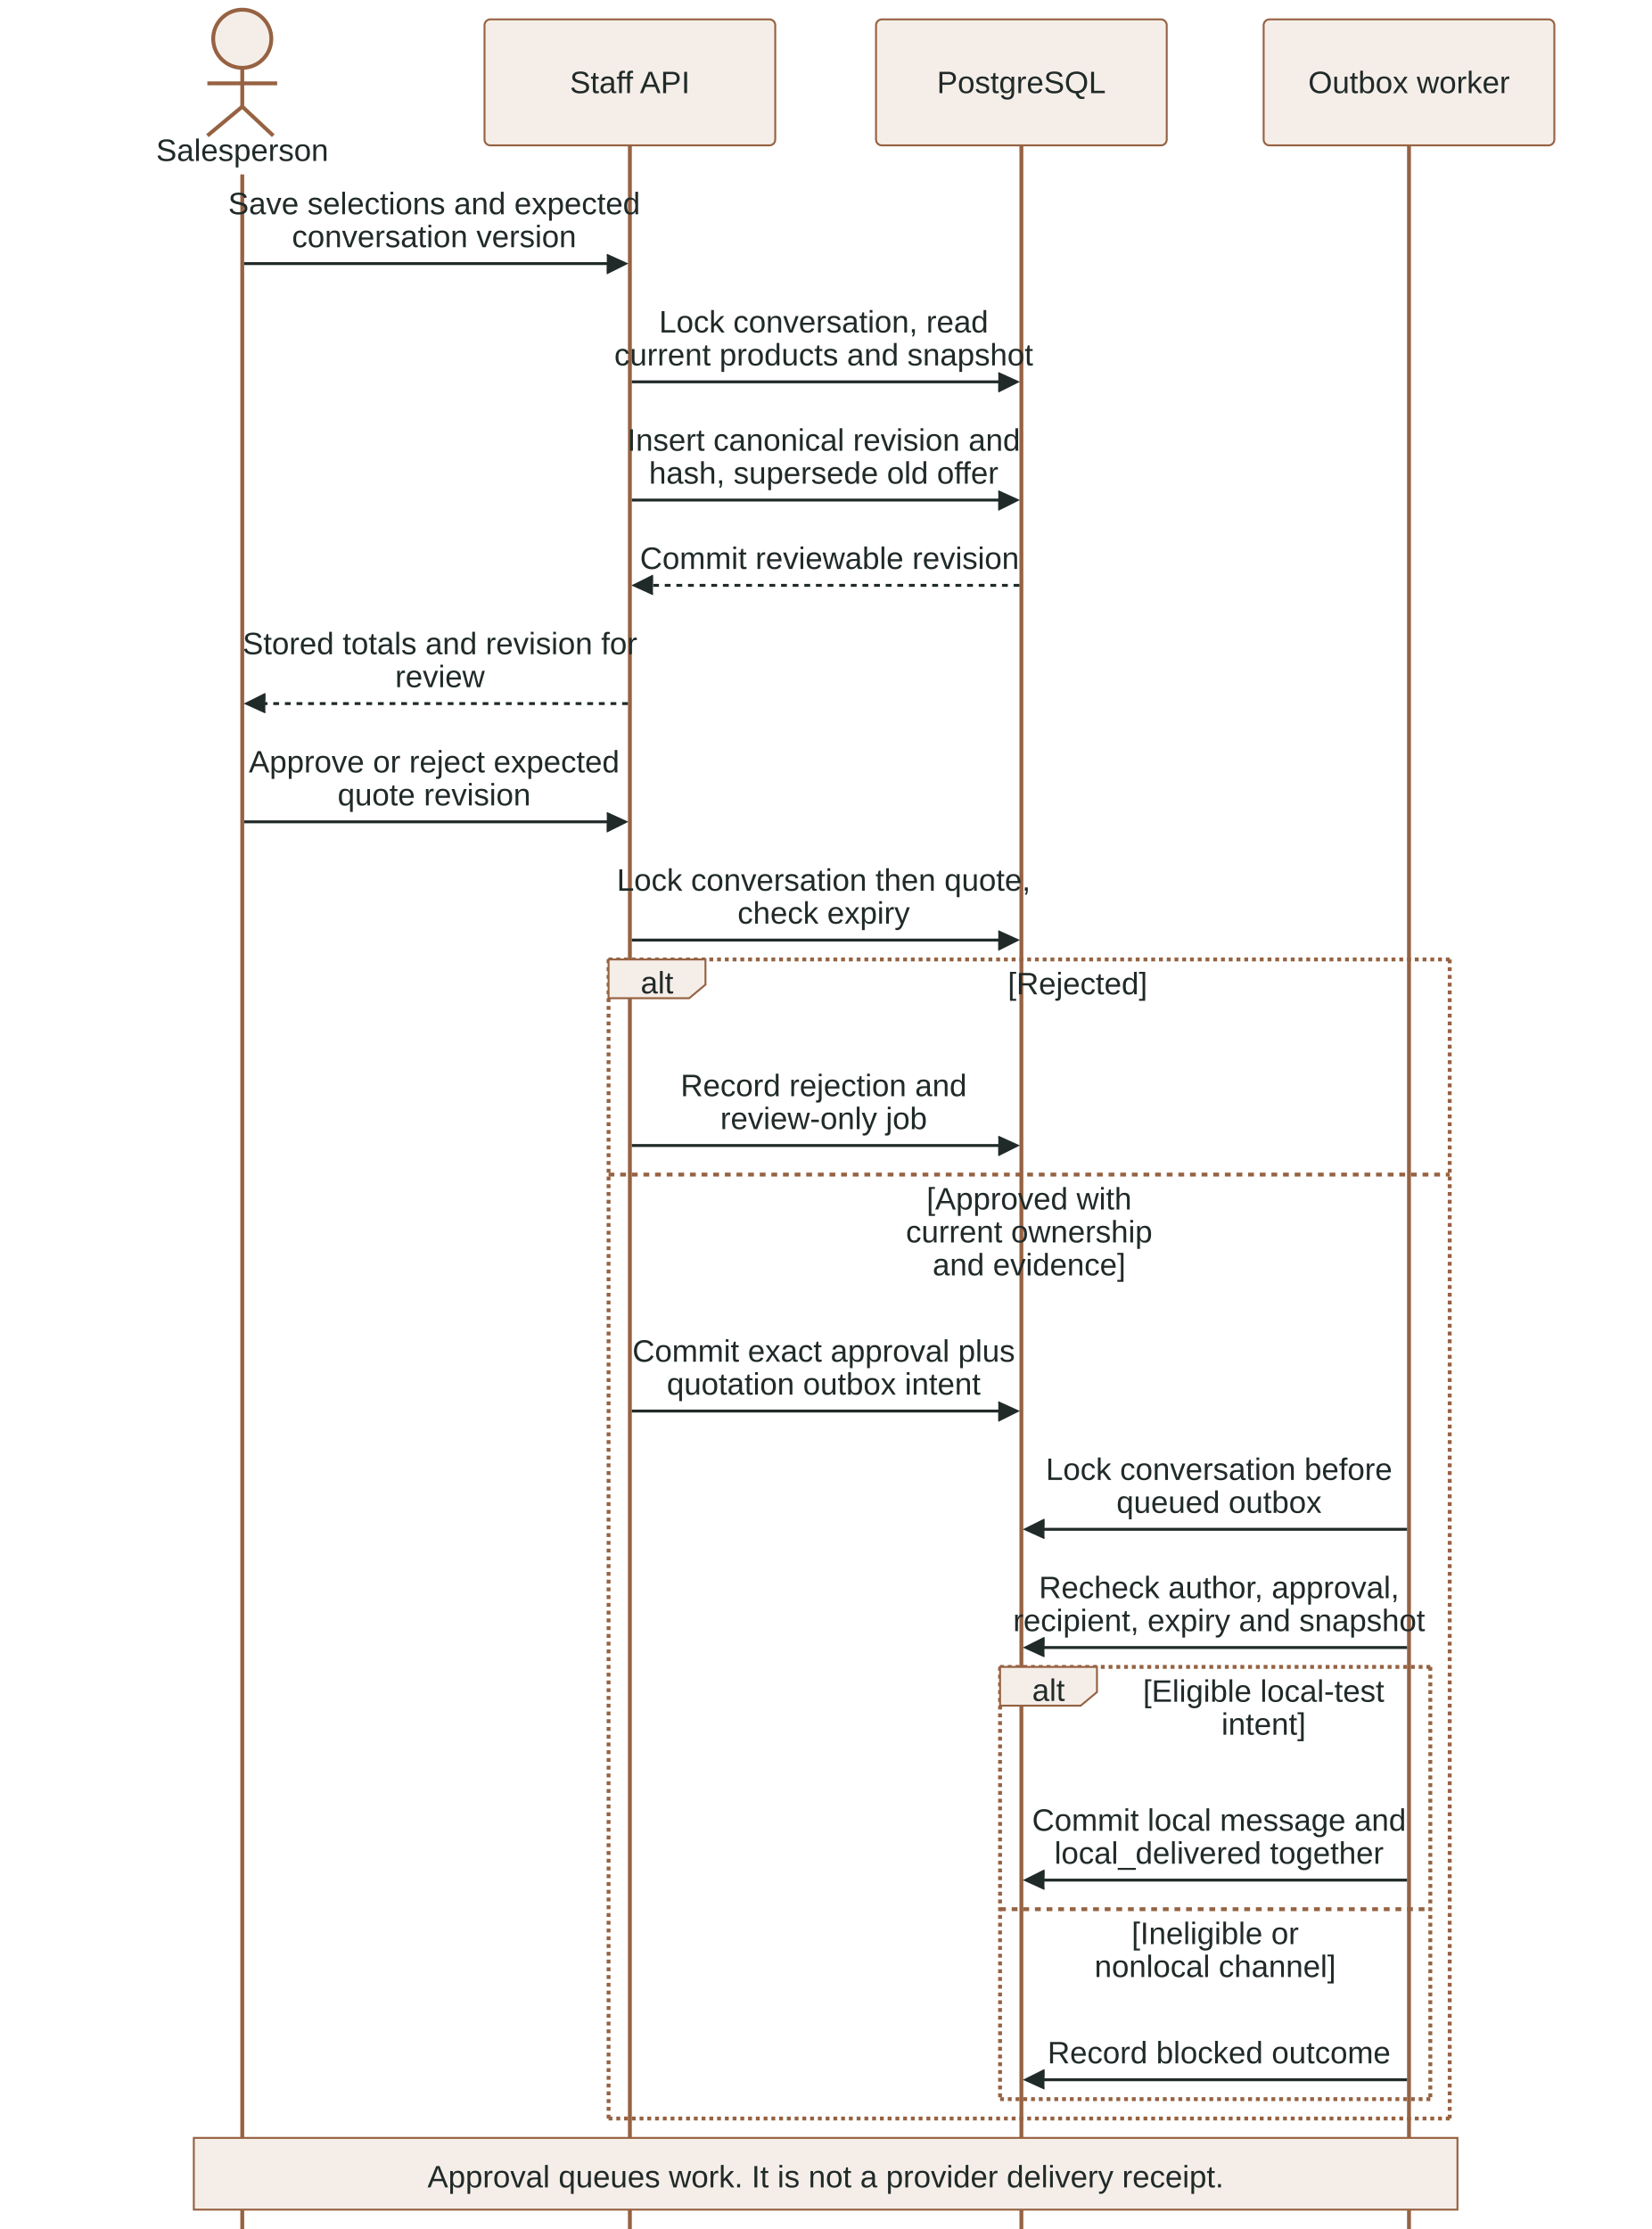
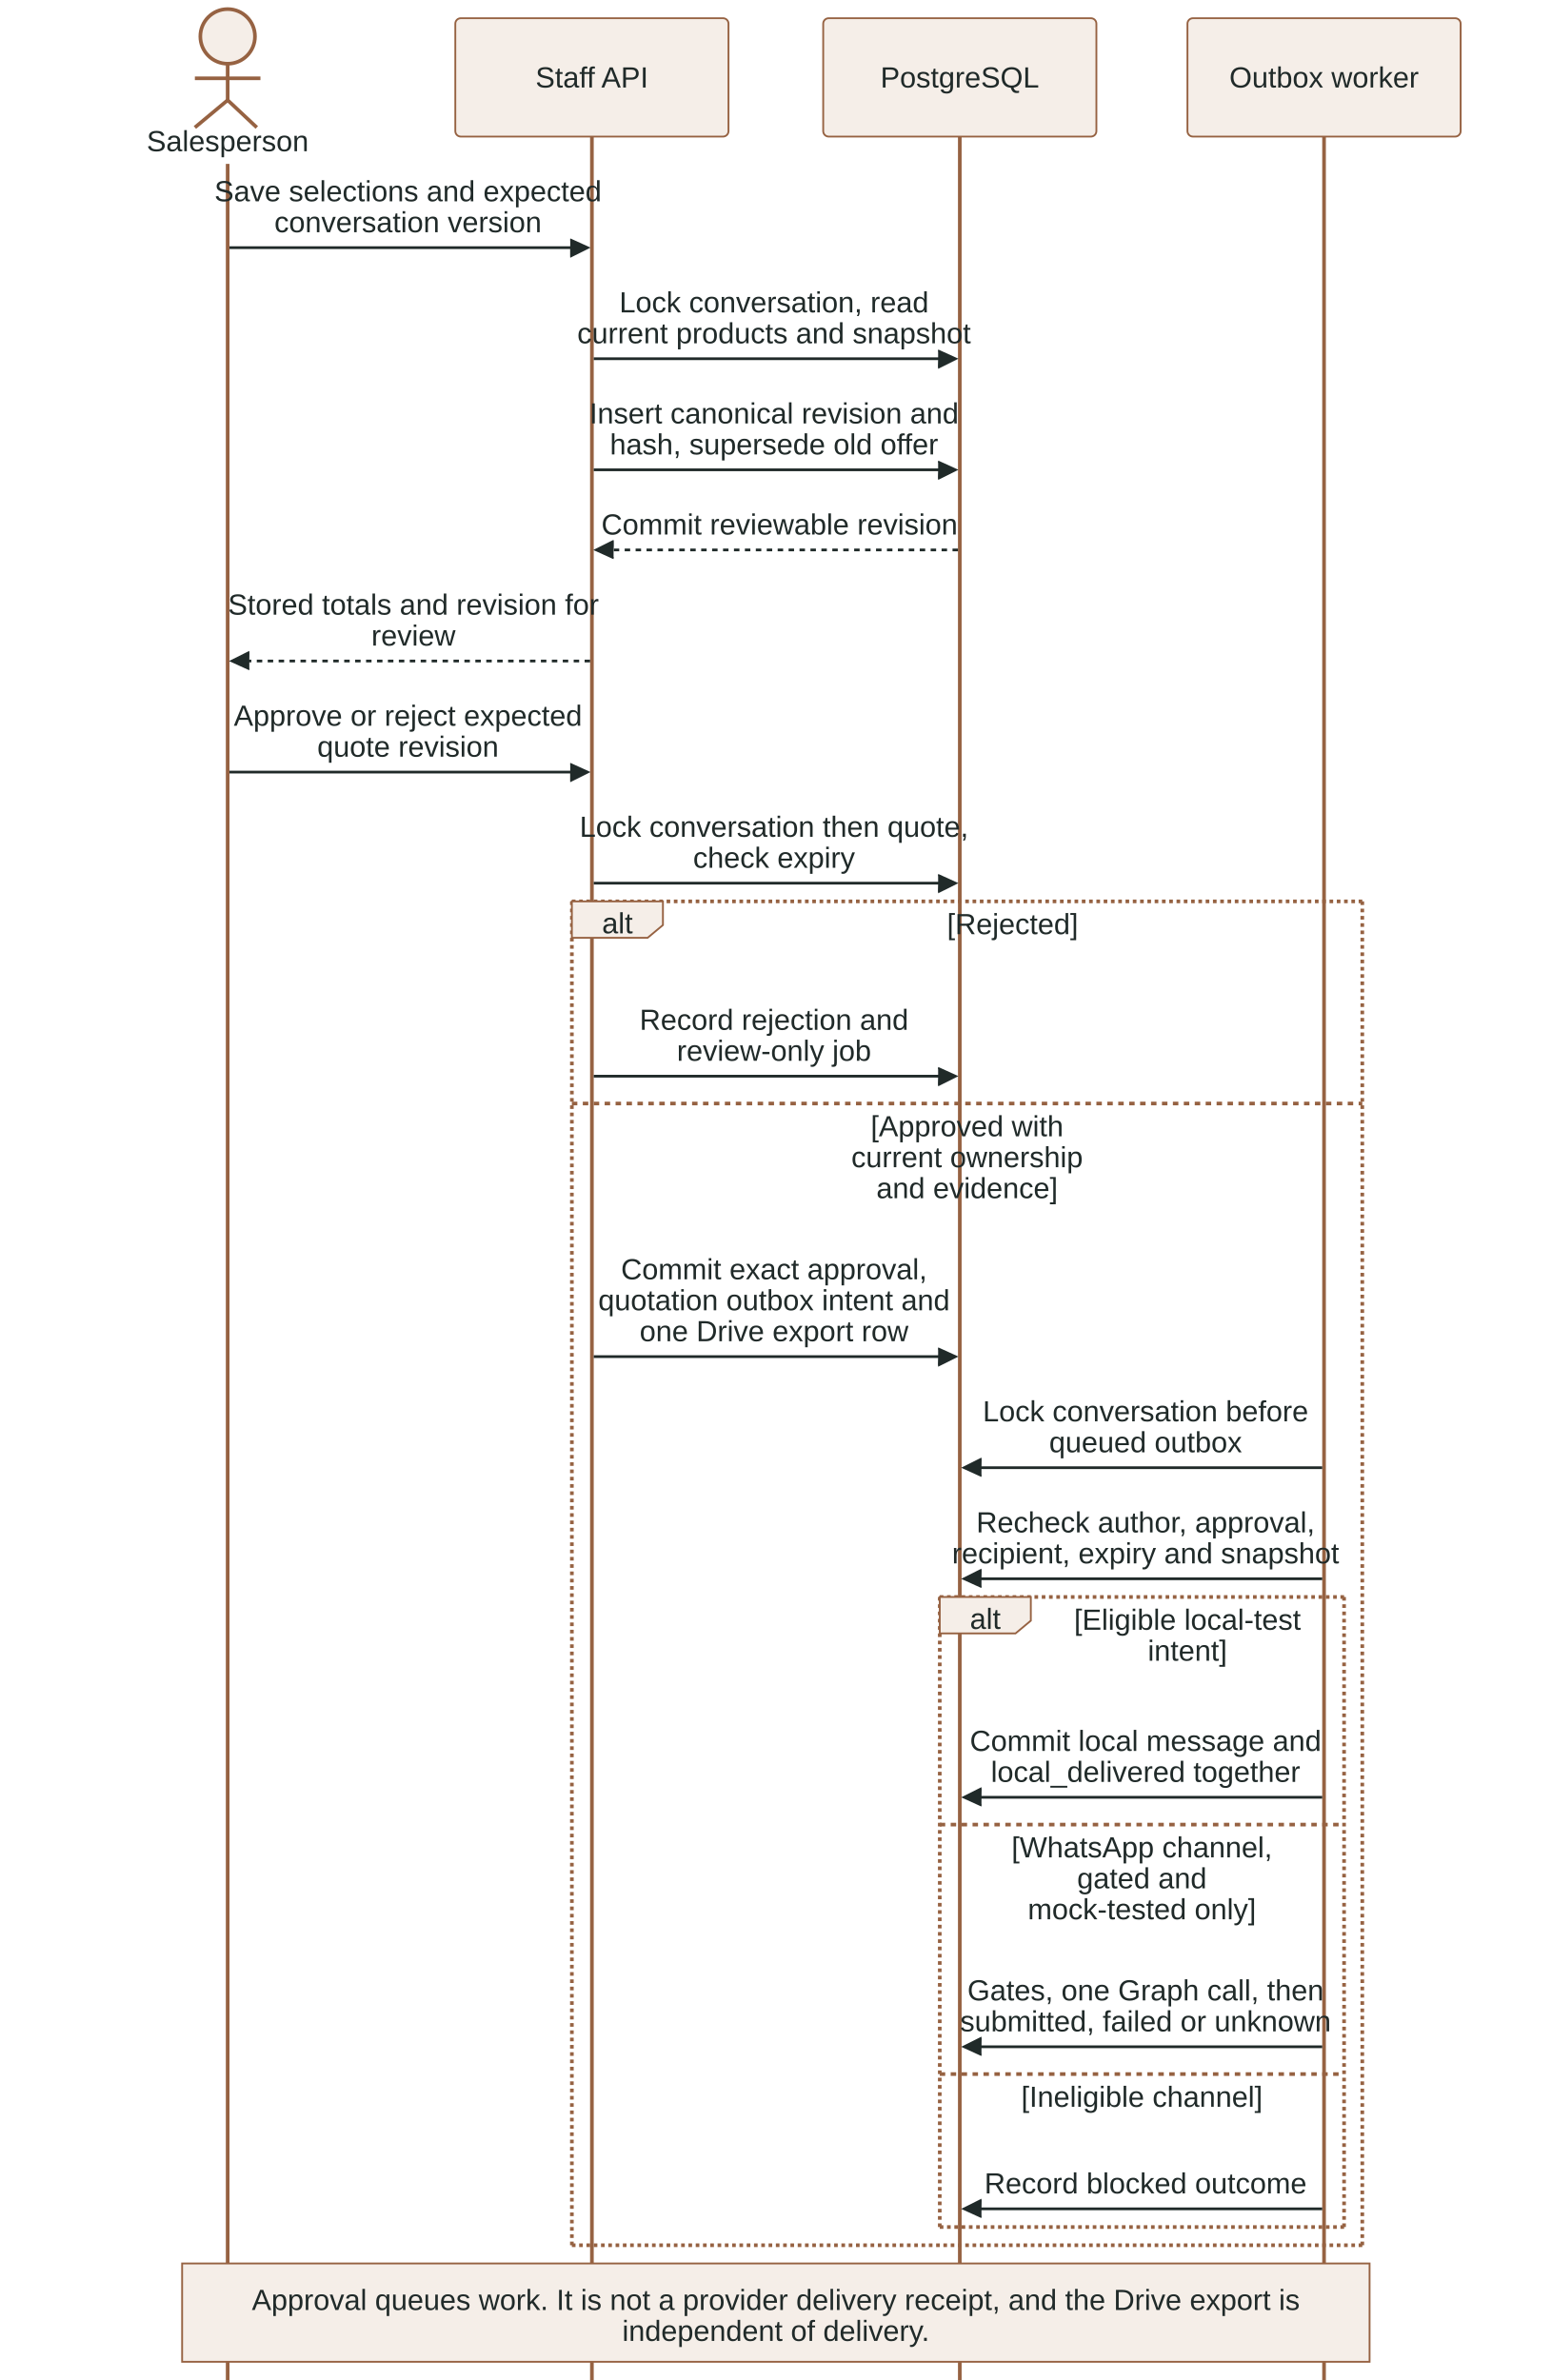
- <svg xmlns="http://www.w3.org/2000/svg" id="luma_quotation_approval" width="100%" style="max-width: 852px; background-color: rgb(255, 255, 255);" viewBox="-50 -10 852 1150" role="graphics-document document" aria-roledescription="sequence" aria-describedby="chart-desc-luma_quotation_approval" aria-labelledby="chart-title-luma_quotation_approval">
+ <svg xmlns="http://www.w3.org/2000/svg" id="luma_quotation_approval" width="100%" style="max-width: 852px; background-color: rgb(255, 255, 255);" viewBox="-50 -10 852 1307" role="graphics-document document" aria-roledescription="sequence" aria-describedby="chart-desc-luma_quotation_approval" aria-labelledby="chart-title-luma_quotation_approval">
  <g>
    <line id="actor3" x1="677" y1="65" x2="677" y2="2000" class="actor-line 200" stroke-width="0.5px" stroke="#999" name="W" data-et="life-line" data-id="W" />
    <g id="root-3" data-et="participant" data-type="participant" data-id="W">
      <rect x="602" y="0" fill="#eaeaea" stroke="#666" width="150" height="65" name="W" rx="3" ry="3" class="actor actor-top" />
      <text x="677" y="32.5" dominant-baseline="central" alignment-baseline="central" class="actor actor-box" style="text-anchor: middle; font-size: 16px; font-weight: 400; font-family: Arial, sans-serif;">
        <tspan x="677" dy="0">Outbox worker</tspan>
      </text>
    </g>
  </g>
  <g>
    <line id="actor2" x1="477" y1="65" x2="477" y2="2000" class="actor-line 200" stroke-width="0.5px" stroke="#999" name="DB" data-et="life-line" data-id="DB" />
    <g id="root-2" data-et="participant" data-type="participant" data-id="DB">
      <rect x="402" y="0" fill="#eaeaea" stroke="#666" width="150" height="65" name="DB" rx="3" ry="3" class="actor actor-top" />
      <text x="477" y="32.5" dominant-baseline="central" alignment-baseline="central" class="actor actor-box" style="text-anchor: middle; font-size: 16px; font-weight: 400; font-family: Arial, sans-serif;">
        <tspan x="477" dy="0">PostgreSQL</tspan>
      </text>
    </g>
  </g>
  <g>
    <line id="actor1" x1="275" y1="65" x2="275" y2="2000" class="actor-line 200" stroke-width="0.5px" stroke="#999" name="API" data-et="life-line" data-id="API" />
    <g id="root-1" data-et="participant" data-type="participant" data-id="API">
      <rect x="200" y="0" fill="#eaeaea" stroke="#666" width="150" height="65" name="API" rx="3" ry="3" class="actor actor-top" />
      <text x="275" y="32.5" dominant-baseline="central" alignment-baseline="central" class="actor actor-box" style="text-anchor: middle; font-size: 16px; font-weight: 400; font-family: Arial, sans-serif;">
        <tspan x="275" dy="0">Staff API</tspan>
      </text>
    </g>
  </g>
  <g>
    <line id="actor0" x1="75" y1="80" x2="75" y2="2000" class="actor-line 200" stroke-width="0.5px" stroke="#999" name="Staff" data-et="life-line" data-id="Staff" />
  </g>
  <style>#luma_quotation_approval{font-family:Arial,sans-serif;font-size:16px;fill:#202a29;}@keyframes edge-animation-frame{from{stroke-dashoffset:0;}}@keyframes dash{to{stroke-dashoffset:0;}}#luma_quotation_approval .edge-animation-slow{stroke-dasharray:9,5!important;stroke-dashoffset:900;animation:dash 50s linear infinite;stroke-linecap:round;}#luma_quotation_approval .edge-animation-fast{stroke-dasharray:9,5!important;stroke-dashoffset:900;animation:dash 20s linear infinite;stroke-linecap:round;}#luma_quotation_approval .error-icon{fill:#f7f8f5;}#luma_quotation_approval .error-text{fill:#08070a;stroke:#08070a;}#luma_quotation_approval .edge-thickness-normal{stroke-width:1px;}#luma_quotation_approval .edge-thickness-thick{stroke-width:3.5px;}#luma_quotation_approval .edge-pattern-solid{stroke-dasharray:0;}#luma_quotation_approval .edge-thickness-invisible{stroke-width:0;fill:none;}#luma_quotation_approval .edge-pattern-dashed{stroke-dasharray:3;}#luma_quotation_approval .edge-pattern-dotted{stroke-dasharray:2;}#luma_quotation_approval .marker{fill:#58645e;stroke:#58645e;}#luma_quotation_approval .marker.cross{stroke:#58645e;}#luma_quotation_approval svg{font-family:Arial,sans-serif;font-size:16px;}#luma_quotation_approval p{margin:0;}#luma_quotation_approval .actor{stroke:#966242;fill:#f5eee8;stroke-width:1;}#luma_quotation_approval rect.actor.outer-path[data-look="neo"]{filter:drop-shadow( 1px 2px 2px rgba(185,185,185,1));}#luma_quotation_approval rect.note[data-look="neo"]{stroke:#966242;fill:#f5eee8;filter:drop-shadow( 1px 2px 2px rgba(185,185,185,1));}#luma_quotation_approval text.actor&gt;tspan{fill:#202a29;stroke:none;}#luma_quotation_approval .actor-line{stroke:#966242;}#luma_quotation_approval .innerArc{stroke-width:1.5;stroke-dasharray:none;}#luma_quotation_approval .messageLine0{stroke-width:1.5;stroke-dasharray:none;stroke:#202a29;}#luma_quotation_approval .messageLine1{stroke-width:1.5;stroke-dasharray:2,2;stroke:#202a29;}#luma_quotation_approval [id$="-arrowhead"] path{fill:#202a29;stroke:#202a29;}#luma_quotation_approval .sequenceNumber{fill:#a79ba1;}#luma_quotation_approval [id$="-sequencenumber"]{fill:#202a29;}#luma_quotation_approval [id$="-crosshead"] path{fill:#202a29;stroke:#202a29;}#luma_quotation_approval .messageText{fill:#202a29;stroke:none;}#luma_quotation_approval .labelBox{stroke:#966242;fill:#f5eee8;filter:none;}#luma_quotation_approval .labelText,#luma_quotation_approval .labelText&gt;tspan{fill:#202a29;stroke:none;}#luma_quotation_approval .loopText,#luma_quotation_approval .loopText&gt;tspan{fill:#202a29;stroke:none;}#luma_quotation_approval .sectionTitle,#luma_quotation_approval .sectionTitle&gt;tspan{fill:#202a29;stroke:none;}#luma_quotation_approval .loopLine{stroke-width:2px;stroke-dasharray:2,2;stroke:#966242;fill:#966242;}#luma_quotation_approval .note{stroke:#966242;fill:#f5eee8;}#luma_quotation_approval .noteText,#luma_quotation_approval .noteText&gt;tspan{fill:#202a29;stroke:none;font-weight:normal;}#luma_quotation_approval .activation0{fill:#edf3ee;stroke:hsl(130, 20%, 84.118%);}#luma_quotation_approval .activation1{fill:#edf3ee;stroke:hsl(130, 20%, 84.118%);}#luma_quotation_approval .activation2{fill:#edf3ee;stroke:hsl(130, 20%, 84.118%);}#luma_quotation_approval .actorPopupMenu{position:absolute;}#luma_quotation_approval .actorPopupMenuPanel{position:absolute;fill:#f5eee8;box-shadow:0px 8px 16px 0px rgba(0,0,0,0.2);filter:drop-shadow(3px 5px 2px rgb(0 0 0 / 0.4));}#luma_quotation_approval .actor-man circle,#luma_quotation_approval line{fill:#f5eee8;stroke-width:2px;}#luma_quotation_approval g rect.rect{filter:drop-shadow( 1px 2px 2px rgba(185,185,185,1));stroke:#966242;}#luma_quotation_approval .node .neo-node{stroke:#966242;}#luma_quotation_approval [data-look="neo"].node rect,#luma_quotation_approval [data-look="neo"].cluster rect,#luma_quotation_approval [data-look="neo"].node polygon{stroke:url(#luma_quotation_approval-gradient);filter:drop-shadow( 1px 2px 2px rgba(185,185,185,1));}#luma_quotation_approval [data-look="neo"].swimlane.cluster rect{filter:none;}#luma_quotation_approval [data-look="neo"].node path{stroke:url(#luma_quotation_approval-gradient);stroke-width:1px;}#luma_quotation_approval [data-look="neo"].node .outer-path{filter:drop-shadow( 1px 2px 2px rgba(185,185,185,1));}#luma_quotation_approval [data-look="neo"].node .neo-line path{stroke:#966242;filter:none;}#luma_quotation_approval [data-look="neo"].node circle{stroke:url(#luma_quotation_approval-gradient);filter:drop-shadow( 1px 2px 2px rgba(185,185,185,1));}#luma_quotation_approval [data-look="neo"].node circle .state-start{fill:#000000;}#luma_quotation_approval [data-look="neo"].icon-shape .icon{fill:url(#luma_quotation_approval-gradient);filter:drop-shadow( 1px 2px 2px rgba(185,185,185,1));}#luma_quotation_approval [data-look="neo"].icon-shape .icon-neo path{stroke:url(#luma_quotation_approval-gradient);filter:drop-shadow( 1px 2px 2px rgba(185,185,185,1));}#luma_quotation_approval :root{--mermaid-font-family:Arial,sans-serif;}</style>
  <g />
  <defs>
    <symbol id="luma_quotation_approval-computer" width="24" height="24">
      <path transform="scale(.5)" d="M2 2v13h20v-13h-20zm18 11h-16v-9h16v9zm-10.228 6l.466-1h3.524l.467 1h-4.457zm14.228 3h-24l2-6h2.104l-1.33 4h18.45l-1.297-4h2.073l2 6zm-5-10h-14v-7h14v7z" />
    </symbol>
  </defs>
  <defs>
    <symbol id="luma_quotation_approval-database" fill-rule="evenodd" clip-rule="evenodd">
      <path transform="scale(.5)" d="M12.258.001l.256.004.255.005.253.008.251.01.249.012.247.015.246.016.242.019.241.02.239.023.236.024.233.027.231.028.229.031.225.032.223.034.22.036.217.038.214.04.211.041.208.043.205.045.201.046.198.048.194.05.191.051.187.053.183.054.18.056.175.057.172.059.168.06.163.061.16.063.155.064.15.066.074.033.073.033.071.034.07.034.069.035.068.035.067.035.066.035.064.036.064.036.062.036.06.036.06.037.058.037.058.037.055.038.055.038.053.038.052.038.051.039.05.039.048.039.047.039.045.04.044.04.043.04.041.04.04.041.039.041.037.041.036.041.034.041.033.042.032.042.03.042.029.042.027.042.026.043.024.043.023.043.021.043.02.043.018.044.017.043.015.044.013.044.012.044.011.045.009.044.007.045.006.045.004.045.002.045.001.045v17l-.001.045-.002.045-.004.045-.006.045-.007.045-.009.044-.011.045-.012.044-.013.044-.015.044-.017.043-.018.044-.02.043-.021.043-.023.043-.024.043-.026.043-.027.042-.029.042-.03.042-.032.042-.033.042-.034.041-.036.041-.037.041-.039.041-.04.041-.041.04-.043.04-.044.04-.045.04-.047.039-.048.039-.05.039-.051.039-.052.038-.053.038-.055.038-.055.038-.058.037-.058.037-.06.037-.06.036-.062.036-.064.036-.064.036-.066.035-.067.035-.068.035-.069.035-.07.034-.071.034-.073.033-.074.033-.15.066-.155.064-.16.063-.163.061-.168.06-.172.059-.175.057-.18.056-.183.054-.187.053-.191.051-.194.05-.198.048-.201.046-.205.045-.208.043-.211.041-.214.04-.217.038-.22.036-.223.034-.225.032-.229.031-.231.028-.233.027-.236.024-.239.023-.241.02-.242.019-.246.016-.247.015-.249.012-.251.01-.253.008-.255.005-.256.004-.258.001-.258-.001-.256-.004-.255-.005-.253-.008-.251-.01-.249-.012-.247-.015-.245-.016-.243-.019-.241-.02-.238-.023-.236-.024-.234-.027-.231-.028-.228-.031-.226-.032-.223-.034-.22-.036-.217-.038-.214-.04-.211-.041-.208-.043-.204-.045-.201-.046-.198-.048-.195-.05-.19-.051-.187-.053-.184-.054-.179-.056-.176-.057-.172-.059-.167-.06-.164-.061-.159-.063-.155-.064-.151-.066-.074-.033-.072-.033-.072-.034-.07-.034-.069-.035-.068-.035-.067-.035-.066-.035-.064-.036-.063-.036-.062-.036-.061-.036-.06-.037-.058-.037-.057-.037-.056-.038-.055-.038-.053-.038-.052-.038-.051-.039-.049-.039-.049-.039-.046-.039-.046-.04-.044-.04-.043-.04-.041-.04-.04-.041-.039-.041-.037-.041-.036-.041-.034-.041-.033-.042-.032-.042-.03-.042-.029-.042-.027-.042-.026-.043-.024-.043-.023-.043-.021-.043-.02-.043-.018-.044-.017-.043-.015-.044-.013-.044-.012-.044-.011-.045-.009-.044-.007-.045-.006-.045-.004-.045-.002-.045-.001-.045v-17l.001-.045.002-.045.004-.045.006-.045.007-.045.009-.044.011-.045.012-.044.013-.044.015-.044.017-.043.018-.044.02-.043.021-.043.023-.043.024-.043.026-.043.027-.042.029-.042.03-.042.032-.042.033-.042.034-.041.036-.041.037-.041.039-.041.04-.041.041-.04.043-.04.044-.04.046-.04.046-.039.049-.039.049-.039.051-.039.052-.038.053-.038.055-.038.056-.038.057-.037.058-.037.06-.037.061-.036.062-.036.063-.036.064-.036.066-.035.067-.035.068-.035.069-.035.07-.034.072-.034.072-.033.074-.033.151-.066.155-.064.159-.063.164-.061.167-.06.172-.059.176-.057.179-.056.184-.054.187-.053.19-.051.195-.05.198-.048.201-.046.204-.045.208-.043.211-.041.214-.04.217-.038.22-.036.223-.034.226-.032.228-.031.231-.028.234-.027.236-.024.238-.023.241-.02.243-.019.245-.016.247-.015.249-.012.251-.01.253-.008.255-.005.256-.004.258-.001.258.001zm-9.258 20.499v.01l.001.021.003.021.004.022.005.021.006.022.007.022.009.023.01.022.011.023.012.023.013.023.015.023.016.024.017.023.018.024.019.024.021.024.022.025.023.024.024.025.052.049.056.05.061.051.066.051.07.051.075.051.079.052.084.052.088.052.092.052.097.052.102.051.105.052.11.052.114.051.119.051.123.051.127.05.131.05.135.05.139.048.144.049.147.047.152.047.155.047.16.045.163.045.167.043.171.043.176.041.178.041.183.039.187.039.19.037.194.035.197.035.202.033.204.031.209.03.212.029.216.027.219.025.222.024.226.021.23.02.233.018.236.016.24.015.243.012.246.01.249.008.253.005.256.004.259.001.26-.001.257-.004.254-.005.25-.008.247-.011.244-.012.241-.014.237-.016.233-.018.231-.021.226-.021.224-.024.22-.026.216-.027.212-.028.21-.031.205-.031.202-.034.198-.034.194-.036.191-.037.187-.039.183-.04.179-.04.175-.042.172-.043.168-.044.163-.045.16-.046.155-.046.152-.047.148-.048.143-.049.139-.049.136-.05.131-.05.126-.05.123-.051.118-.052.114-.051.11-.052.106-.052.101-.052.096-.052.092-.052.088-.053.083-.051.079-.052.074-.052.07-.051.065-.051.06-.051.056-.05.051-.05.023-.024.023-.025.021-.024.02-.024.019-.024.018-.024.017-.024.015-.023.014-.024.013-.023.012-.023.01-.023.01-.022.008-.022.006-.022.006-.022.004-.022.004-.021.001-.021.001-.021v-4.127l-.077.055-.08.053-.083.054-.085.053-.087.052-.09.052-.093.051-.095.05-.097.05-.1.049-.102.049-.105.048-.106.047-.109.047-.111.046-.114.045-.115.045-.118.044-.12.043-.122.042-.124.042-.126.041-.128.04-.13.04-.132.038-.134.038-.135.037-.138.037-.139.035-.142.035-.143.034-.144.033-.147.032-.148.031-.15.03-.151.03-.153.029-.154.027-.156.027-.158.026-.159.025-.161.024-.162.023-.163.022-.165.021-.166.02-.167.019-.169.018-.169.017-.171.016-.173.015-.173.014-.175.013-.175.012-.177.011-.178.01-.179.008-.179.008-.181.006-.182.005-.182.004-.184.003-.184.002h-.37l-.184-.002-.184-.003-.182-.004-.182-.005-.181-.006-.179-.008-.179-.008-.178-.01-.176-.011-.176-.012-.175-.013-.173-.014-.172-.015-.171-.016-.17-.017-.169-.018-.167-.019-.166-.02-.165-.021-.163-.022-.162-.023-.161-.024-.159-.025-.157-.026-.156-.027-.155-.027-.153-.029-.151-.03-.15-.03-.148-.031-.146-.032-.145-.033-.143-.034-.141-.035-.14-.035-.137-.037-.136-.037-.134-.038-.132-.038-.13-.04-.128-.04-.126-.041-.124-.042-.122-.042-.12-.044-.117-.043-.116-.045-.113-.045-.112-.046-.109-.047-.106-.047-.105-.048-.102-.049-.1-.049-.097-.05-.095-.05-.093-.052-.09-.051-.087-.052-.085-.053-.083-.054-.08-.054-.077-.054v4.127zm0-5.654v.011l.001.021.003.021.004.021.005.022.006.022.007.022.009.022.01.022.011.023.012.023.013.023.015.024.016.023.017.024.018.024.019.024.021.024.022.024.023.025.024.024.052.05.056.05.061.05.066.051.07.051.075.052.079.051.084.052.088.052.092.052.097.052.102.052.105.052.11.051.114.051.119.052.123.05.127.051.131.05.135.049.139.049.144.048.147.048.152.047.155.046.16.045.163.045.167.044.171.042.176.042.178.04.183.04.187.038.19.037.194.036.197.034.202.033.204.032.209.03.212.028.216.027.219.025.222.024.226.022.23.02.233.018.236.016.24.014.243.012.246.01.249.008.253.006.256.003.259.001.26-.001.257-.003.254-.006.25-.008.247-.01.244-.012.241-.015.237-.016.233-.018.231-.02.226-.022.224-.024.22-.025.216-.027.212-.029.21-.03.205-.032.202-.033.198-.035.194-.036.191-.037.187-.039.183-.039.179-.041.175-.042.172-.043.168-.044.163-.045.16-.045.155-.047.152-.047.148-.048.143-.048.139-.05.136-.049.131-.05.126-.051.123-.051.118-.051.114-.052.11-.052.106-.052.101-.052.096-.052.092-.052.088-.052.083-.052.079-.052.074-.051.07-.052.065-.051.06-.05.056-.051.051-.049.023-.025.023-.024.021-.025.02-.024.019-.024.018-.024.017-.024.015-.023.014-.023.013-.024.012-.022.01-.023.01-.023.008-.022.006-.022.006-.022.004-.021.004-.022.001-.021.001-.021v-4.139l-.077.054-.08.054-.083.054-.085.052-.087.053-.09.051-.093.051-.095.051-.097.05-.1.049-.102.049-.105.048-.106.047-.109.047-.111.046-.114.045-.115.044-.118.044-.12.044-.122.042-.124.042-.126.041-.128.04-.13.039-.132.039-.134.038-.135.037-.138.036-.139.036-.142.035-.143.033-.144.033-.147.033-.148.031-.15.03-.151.03-.153.028-.154.028-.156.027-.158.026-.159.025-.161.024-.162.023-.163.022-.165.021-.166.02-.167.019-.169.018-.169.017-.171.016-.173.015-.173.014-.175.013-.175.012-.177.011-.178.009-.179.009-.179.007-.181.007-.182.005-.182.004-.184.003-.184.002h-.37l-.184-.002-.184-.003-.182-.004-.182-.005-.181-.007-.179-.007-.179-.009-.178-.009-.176-.011-.176-.012-.175-.013-.173-.014-.172-.015-.171-.016-.17-.017-.169-.018-.167-.019-.166-.02-.165-.021-.163-.022-.162-.023-.161-.024-.159-.025-.157-.026-.156-.027-.155-.028-.153-.028-.151-.03-.15-.03-.148-.031-.146-.033-.145-.033-.143-.033-.141-.035-.14-.036-.137-.036-.136-.037-.134-.038-.132-.039-.13-.039-.128-.04-.126-.041-.124-.042-.122-.043-.12-.043-.117-.044-.116-.044-.113-.046-.112-.046-.109-.046-.106-.047-.105-.048-.102-.049-.1-.049-.097-.05-.095-.051-.093-.051-.09-.051-.087-.053-.085-.052-.083-.054-.08-.054-.077-.054v4.139zm0-5.666v.011l.001.02.003.022.004.021.005.022.006.021.007.022.009.023.01.022.011.023.012.023.013.023.015.023.016.024.017.024.018.023.019.024.021.025.022.024.023.024.024.025.052.05.056.05.061.05.066.051.07.051.075.052.079.051.084.052.088.052.092.052.097.052.102.052.105.051.11.052.114.051.119.051.123.051.127.05.131.05.135.05.139.049.144.048.147.048.152.047.155.046.16.045.163.045.167.043.171.043.176.042.178.04.183.04.187.038.19.037.194.036.197.034.202.033.204.032.209.03.212.028.216.027.219.025.222.024.226.021.23.02.233.018.236.017.24.014.243.012.246.01.249.008.253.006.256.003.259.001.26-.001.257-.003.254-.006.25-.008.247-.01.244-.013.241-.014.237-.016.233-.018.231-.02.226-.022.224-.024.22-.025.216-.027.212-.029.21-.03.205-.032.202-.033.198-.035.194-.036.191-.037.187-.039.183-.039.179-.041.175-.042.172-.043.168-.044.163-.045.16-.045.155-.047.152-.047.148-.048.143-.049.139-.049.136-.049.131-.051.126-.05.123-.051.118-.052.114-.051.11-.052.106-.052.101-.052.096-.052.092-.052.088-.052.083-.052.079-.052.074-.052.07-.051.065-.051.06-.051.056-.05.051-.049.023-.025.023-.025.021-.024.02-.024.019-.024.018-.024.017-.024.015-.023.014-.024.013-.023.012-.023.01-.022.01-.023.008-.022.006-.022.006-.022.004-.022.004-.021.001-.021.001-.021v-4.153l-.077.054-.08.054-.083.053-.085.053-.087.053-.09.051-.093.051-.095.051-.097.05-.1.049-.102.048-.105.048-.106.048-.109.046-.111.046-.114.046-.115.044-.118.044-.12.043-.122.043-.124.042-.126.041-.128.04-.13.039-.132.039-.134.038-.135.037-.138.036-.139.036-.142.034-.143.034-.144.033-.147.032-.148.032-.15.03-.151.03-.153.028-.154.028-.156.027-.158.026-.159.024-.161.024-.162.023-.163.023-.165.021-.166.02-.167.019-.169.018-.169.017-.171.016-.173.015-.173.014-.175.013-.175.012-.177.01-.178.01-.179.009-.179.007-.181.006-.182.006-.182.004-.184.003-.184.001-.185.001-.185-.001-.184-.001-.184-.003-.182-.004-.182-.006-.181-.006-.179-.007-.179-.009-.178-.01-.176-.01-.176-.012-.175-.013-.173-.014-.172-.015-.171-.016-.17-.017-.169-.018-.167-.019-.166-.02-.165-.021-.163-.023-.162-.023-.161-.024-.159-.024-.157-.026-.156-.027-.155-.028-.153-.028-.151-.03-.15-.03-.148-.032-.146-.032-.145-.033-.143-.034-.141-.034-.14-.036-.137-.036-.136-.037-.134-.038-.132-.039-.13-.039-.128-.041-.126-.041-.124-.041-.122-.043-.12-.043-.117-.044-.116-.044-.113-.046-.112-.046-.109-.046-.106-.048-.105-.048-.102-.048-.1-.05-.097-.049-.095-.051-.093-.051-.09-.052-.087-.052-.085-.053-.083-.053-.08-.054-.077-.054v4.153zm8.74-8.179l-.257.004-.254.005-.25.008-.247.011-.244.012-.241.014-.237.016-.233.018-.231.021-.226.022-.224.023-.22.026-.216.027-.212.028-.21.031-.205.032-.202.033-.198.034-.194.036-.191.038-.187.038-.183.04-.179.041-.175.042-.172.043-.168.043-.163.045-.16.046-.155.046-.152.048-.148.048-.143.048-.139.049-.136.05-.131.05-.126.051-.123.051-.118.051-.114.052-.11.052-.106.052-.101.052-.096.052-.092.052-.088.052-.083.052-.079.052-.074.051-.07.052-.065.051-.06.05-.056.05-.051.05-.023.025-.023.024-.021.024-.02.025-.019.024-.018.024-.017.023-.015.024-.014.023-.013.023-.012.023-.01.023-.01.022-.008.022-.006.023-.006.021-.004.022-.004.021-.001.021-.001.021.001.021.001.021.004.021.004.022.006.021.006.023.008.022.01.022.01.023.012.023.013.023.014.023.015.024.017.023.018.024.019.024.02.025.021.024.023.024.023.025.051.05.056.05.06.05.065.051.07.052.074.051.079.052.083.052.088.052.092.052.096.052.101.052.106.052.11.052.114.052.118.051.123.051.126.051.131.05.136.05.139.049.143.048.148.048.152.048.155.046.16.046.163.045.168.043.172.043.175.042.179.041.183.04.187.038.191.038.194.036.198.034.202.033.205.032.21.031.212.028.216.027.22.026.224.023.226.022.231.021.233.018.237.016.241.014.244.012.247.011.25.008.254.005.257.004.26.001.26-.001.257-.004.254-.005.25-.008.247-.011.244-.012.241-.014.237-.016.233-.018.231-.021.226-.022.224-.023.22-.026.216-.027.212-.028.21-.031.205-.032.202-.033.198-.034.194-.036.191-.038.187-.038.183-.04.179-.041.175-.042.172-.043.168-.043.163-.045.16-.046.155-.046.152-.048.148-.048.143-.048.139-.049.136-.05.131-.05.126-.051.123-.051.118-.051.114-.052.11-.052.106-.052.101-.052.096-.052.092-.052.088-.052.083-.052.079-.052.074-.051.07-.052.065-.051.06-.05.056-.05.051-.05.023-.025.023-.024.021-.024.02-.025.019-.024.018-.024.017-.023.015-.024.014-.023.013-.023.012-.023.01-.023.01-.022.008-.022.006-.023.006-.021.004-.022.004-.021.001-.021.001-.021-.001-.021-.001-.021-.004-.021-.004-.022-.006-.021-.006-.023-.008-.022-.01-.022-.01-.023-.012-.023-.013-.023-.014-.023-.015-.024-.017-.023-.018-.024-.019-.024-.02-.025-.021-.024-.023-.024-.023-.025-.051-.05-.056-.05-.06-.05-.065-.051-.07-.052-.074-.051-.079-.052-.083-.052-.088-.052-.092-.052-.096-.052-.101-.052-.106-.052-.11-.052-.114-.052-.118-.051-.123-.051-.126-.051-.131-.05-.136-.05-.139-.049-.143-.048-.148-.048-.152-.048-.155-.046-.16-.046-.163-.045-.168-.043-.172-.043-.175-.042-.179-.041-.183-.04-.187-.038-.191-.038-.194-.036-.198-.034-.202-.033-.205-.032-.21-.031-.212-.028-.216-.027-.22-.026-.224-.023-.226-.022-.231-.021-.233-.018-.237-.016-.241-.014-.244-.012-.247-.011-.25-.008-.254-.005-.257-.004-.26-.001-.26.001z" />
    </symbol>
  </defs>
  <defs>
    <symbol id="luma_quotation_approval-clock" width="24" height="24">
      <path transform="scale(.5)" d="M12 2c5.514 0 10 4.486 10 10s-4.486 10-10 10-10-4.486-10-10 4.486-10 10-10zm0-2c-6.627 0-12 5.373-12 12s5.373 12 12 12 12-5.373 12-12-5.373-12-12-12zm5.848 12.459c.202.038.202.333.001.372-1.907.361-6.045 1.111-6.547 1.111-.719 0-1.301-.582-1.301-1.301 0-.512.77-5.447 1.125-7.445.034-.192.312-.181.343.014l.985 6.238 5.394 1.011z" />
    </symbol>
  </defs>
  <defs>
    <marker id="luma_quotation_approval-arrowhead" refX="7.9" refY="5" markerUnits="userSpaceOnUse" markerWidth="12" markerHeight="12" orient="auto-start-reverse">
      <path d="M -1 0 L 10 5 L 0 10 z" />
    </marker>
  </defs>
  <defs>
    <marker id="luma_quotation_approval-crosshead" markerWidth="15" markerHeight="8" orient="auto" refX="4" refY="4.5">
      <path fill="none" stroke="#000000" stroke-width="1pt" d="M 1,2 L 6,7 M 6,2 L 1,7" style="stroke-dasharray: 0, 0;" />
    </marker>
  </defs>
  <defs>
    <marker id="luma_quotation_approval-filled-head" refX="15.5" refY="7" markerWidth="20" markerHeight="28" orient="auto">
      <path d="M 18,7 L9,13 L14,7 L9,1 Z" />
    </marker>
  </defs>
  <defs>
    <marker id="luma_quotation_approval-sequencenumber" refX="15" refY="15" markerWidth="60" markerHeight="40" orient="auto">
      <circle cx="15" cy="15" r="6" />
    </marker>
  </defs>
  <defs>
    <marker id="luma_quotation_approval-solidTopArrowHead" refX="7.9" refY="7.25" markerUnits="userSpaceOnUse" markerWidth="12" markerHeight="12" orient="auto-start-reverse">
      <path d="M 0 0 L 10 8 L 0 8 z" />
    </marker>
  </defs>
  <defs>
    <marker id="luma_quotation_approval-solidBottomArrowHead" refX="7.9" refY="0.75" markerUnits="userSpaceOnUse" markerWidth="12" markerHeight="12" orient="auto-start-reverse">
      <path d="M 0 0 L 10 0 L 0 8 z" />
    </marker>
  </defs>
  <defs>
    <marker id="luma_quotation_approval-stickTopArrowHead" refX="7.5" refY="7" markerUnits="userSpaceOnUse" markerWidth="12" markerHeight="12" orient="auto-start-reverse">
      <path d="M 0 0 L 7 7" stroke="black" stroke-width="1.5" fill="none" />
    </marker>
  </defs>
  <defs>
    <marker id="luma_quotation_approval-stickBottomArrowHead" refX="7.5" refY="0" markerUnits="userSpaceOnUse" markerWidth="12" markerHeight="12" orient="auto-start-reverse">
      <path d="M 0 7 L 7 0" stroke="black" stroke-width="1.5" fill="none" />
    </marker>
  </defs>
-   <g data-et="control-structure" data-id="i17">
-     <line x1="466" y1="850" x2="688" y2="850" class="loopLine" />
-     <line x1="688" y1="850" x2="688" y2="1073" class="loopLine" />
-     <line x1="466" y1="1073" x2="688" y2="1073" class="loopLine" />
-     <line x1="466" y1="850" x2="466" y2="1073" class="loopLine" />
-     <line x1="466" y1="975" x2="688" y2="975" class="loopLine" style="stroke-dasharray: 3, 3;" />
-     <polygon points="466,850 516,850 516,863 507.6,870 466,870" class="labelBox" />
-     <text x="491" y="863" text-anchor="middle" dominant-baseline="middle" alignment-baseline="middle" class="labelText" style="font-family: Arial, sans-serif; font-size: 16px; font-weight: 400;">alt</text>
-     <text x="602" y="868" text-anchor="middle" class="loopText" style="font-family: Arial, sans-serif; font-size: 16px; font-weight: 400;">
+   <g data-et="control-structure" data-id="i19">
+     <line x1="466" y1="867" x2="688" y2="867" class="loopLine" />
+     <line x1="688" y1="867" x2="688" y2="1213" class="loopLine" />
+     <line x1="466" y1="1213" x2="688" y2="1213" class="loopLine" />
+     <line x1="466" y1="867" x2="466" y2="1213" class="loopLine" />
+     <line x1="466" y1="992" x2="688" y2="992" class="loopLine" style="stroke-dasharray: 3, 3;" />
+     <line x1="466" y1="1129" x2="688" y2="1129" class="loopLine" style="stroke-dasharray: 3, 3;" />
+     <polygon points="466,867 516,867 516,880 507.6,887 466,887" class="labelBox" />
+     <text x="491" y="880" text-anchor="middle" dominant-baseline="middle" alignment-baseline="middle" class="labelText" style="font-family: Arial, sans-serif; font-size: 16px; font-weight: 400;">alt</text>
+     <text x="602" y="885" text-anchor="middle" class="loopText" style="font-family: Arial, sans-serif; font-size: 16px; font-weight: 400;">
      <tspan x="602">[Eligible local-test</tspan>
    </text>
-     <text x="602" y="885" text-anchor="middle" class="loopText" style="font-family: Arial, sans-serif; font-size: 16px; font-weight: 400;">
+     <text x="602" y="902" text-anchor="middle" class="loopText" style="font-family: Arial, sans-serif; font-size: 16px; font-weight: 400;">
      <tspan x="602">intent]</tspan>
    </text>
-     <text x="577" y="993" text-anchor="middle" class="sectionTitle" style="font-family: Arial, sans-serif; font-size: 16px; font-weight: 400;">[Ineligible or</text>
-     <text x="577" y="1010" text-anchor="middle" class="sectionTitle" style="font-family: Arial, sans-serif; font-size: 16px; font-weight: 400;">nonlocal channel]</text>
+     <text x="577" y="1010" text-anchor="middle" class="sectionTitle" style="font-family: Arial, sans-serif; font-size: 16px; font-weight: 400;">[WhatsApp channel,</text>
+     <text x="577" y="1027" text-anchor="middle" class="sectionTitle" style="font-family: Arial, sans-serif; font-size: 16px; font-weight: 400;">gated and</text>
+     <text x="577" y="1044" text-anchor="middle" class="sectionTitle" style="font-family: Arial, sans-serif; font-size: 16px; font-weight: 400;">mock-tested only]</text>
+     <text x="577" y="1147" text-anchor="middle" class="sectionTitle" style="font-family: Arial, sans-serif; font-size: 16px; font-weight: 400;">[Ineligible channel]</text>
  </g>
-   <g data-et="control-structure" data-id="i18">
+   <g data-et="control-structure" data-id="i20">
    <line x1="264" y1="485" x2="698" y2="485" class="loopLine" />
-     <line x1="698" y1="485" x2="698" y2="1083" class="loopLine" />
-     <line x1="264" y1="1083" x2="698" y2="1083" class="loopLine" />
-     <line x1="264" y1="485" x2="264" y2="1083" class="loopLine" />
+     <line x1="698" y1="485" x2="698" y2="1223" class="loopLine" />
+     <line x1="264" y1="1223" x2="698" y2="1223" class="loopLine" />
+     <line x1="264" y1="485" x2="264" y2="1223" class="loopLine" />
    <line x1="264" y1="596" x2="698" y2="596" class="loopLine" style="stroke-dasharray: 3, 3;" />
    <polygon points="264,485 314,485 314,498 305.6,505 264,505" class="labelBox" />
    <text x="289" y="498" text-anchor="middle" dominant-baseline="middle" alignment-baseline="middle" class="labelText" style="font-family: Arial, sans-serif; font-size: 16px; font-weight: 400;">alt</text>
    <text x="506" y="503" text-anchor="middle" class="loopText" style="font-family: Arial, sans-serif; font-size: 16px; font-weight: 400;">
      <tspan x="506">[Rejected]</tspan>
    </text>
    <text x="481" y="614" text-anchor="middle" class="sectionTitle" style="font-family: Arial, sans-serif; font-size: 16px; font-weight: 400;">[Approved with</text>
    <text x="481" y="631" text-anchor="middle" class="sectionTitle" style="font-family: Arial, sans-serif; font-size: 16px; font-weight: 400;">current ownership</text>
    <text x="481" y="648" text-anchor="middle" class="sectionTitle" style="font-family: Arial, sans-serif; font-size: 16px; font-weight: 400;">and evidence]</text>
  </g>
-   <g data-et="note" data-id="i19">
-     <rect x="50" y="1093" fill="#EDF2AE" stroke="#666" width="652" height="37" class="note" />
-     <text x="376" y="1098" text-anchor="middle" dominant-baseline="middle" alignment-baseline="middle" class="noteText" dy="1em" style="font-family: Arial, sans-serif; font-size: 16px; font-weight: 400;">
-       <tspan x="376">Approval queues work. It is not a provider delivery receipt.</tspan>
+   <g data-et="note" data-id="i21">
+     <rect x="50" y="1233" fill="#EDF2AE" stroke="#666" width="652" height="54" class="note" />
+     <text x="376" y="1238" text-anchor="middle" dominant-baseline="middle" alignment-baseline="middle" class="noteText" dy="1em" style="font-family: Arial, sans-serif; font-size: 16px; font-weight: 400;">
+       <tspan x="376">Approval queues work. It is not a provider delivery receipt, and the Drive export is</tspan>
+     </text>
+     <text x="376" y="1255" text-anchor="middle" dominant-baseline="middle" alignment-baseline="middle" class="noteText" dy="1em" style="font-family: Arial, sans-serif; font-size: 16px; font-weight: 400;">
+       <tspan x="376">independent of delivery.</tspan>
    </text>
  </g>
  <g class="actor-man actor-top" name="Staff" data-et="participant" data-type="actor" data-id="Staff" style="stroke: rgb(150, 98, 66);">
    <line id="actor-man-torso0" x1="75" y1="25" x2="75" y2="45" />
    <line id="actor-man-arms0" x1="57" y1="33" x2="93" y2="33" />
    <line x1="57" y1="60" x2="75" y2="45" />
    <line x1="75" y1="45" x2="91" y2="60" />
    <circle cx="75" cy="10" r="15" width="150" height="65" />
    <text x="75" y="67.5" dominant-baseline="central" alignment-baseline="central" class="actor actor-man" style="text-anchor: middle; font-size: 16px; font-weight: 400; font-family: Arial, sans-serif;">
      <tspan x="75" dy="0">Salesperson</tspan>
    </text>
  </g>
  <text x="174" y="80" text-anchor="middle" dominant-baseline="middle" alignment-baseline="middle" class="messageText" dy="1em" style="font-family: Arial, sans-serif; font-size: 16px; font-weight: 400;">Save selections and expected</text>
  <text x="174" y="97" text-anchor="middle" dominant-baseline="middle" alignment-baseline="middle" class="messageText" dy="1em" style="font-family: Arial, sans-serif; font-size: 16px; font-weight: 400;">conversation version</text>
  <line x1="76" y1="126" x2="271" y2="126" class="messageLine0" data-et="message" data-id="i0" data-from="Staff" data-to="API" stroke-width="2" stroke="none" marker-end="url(#luma_quotation_approval-arrowhead)" style="fill: none;" />
  <text x="375" y="141" text-anchor="middle" dominant-baseline="middle" alignment-baseline="middle" class="messageText" dy="1em" style="font-family: Arial, sans-serif; font-size: 16px; font-weight: 400;">Lock conversation, read</text>
  <text x="375" y="158" text-anchor="middle" dominant-baseline="middle" alignment-baseline="middle" class="messageText" dy="1em" style="font-family: Arial, sans-serif; font-size: 16px; font-weight: 400;">current products and snapshot</text>
  <line x1="276" y1="187" x2="473" y2="187" class="messageLine0" data-et="message" data-id="i1" data-from="API" data-to="DB" stroke-width="2" stroke="none" marker-end="url(#luma_quotation_approval-arrowhead)" style="fill: none;" />
  <text x="375" y="202" text-anchor="middle" dominant-baseline="middle" alignment-baseline="middle" class="messageText" dy="1em" style="font-family: Arial, sans-serif; font-size: 16px; font-weight: 400;">Insert canonical revision and</text>
  <text x="375" y="219" text-anchor="middle" dominant-baseline="middle" alignment-baseline="middle" class="messageText" dy="1em" style="font-family: Arial, sans-serif; font-size: 16px; font-weight: 400;">hash, supersede old offer</text>
  <line x1="276" y1="248" x2="473" y2="248" class="messageLine0" data-et="message" data-id="i2" data-from="API" data-to="DB" stroke-width="2" stroke="none" marker-end="url(#luma_quotation_approval-arrowhead)" style="fill: none;" />
  <text x="378" y="263" text-anchor="middle" dominant-baseline="middle" alignment-baseline="middle" class="messageText" dy="1em" style="font-family: Arial, sans-serif; font-size: 16px; font-weight: 400;">Commit reviewable revision</text>
  <line x1="476" y1="292" x2="279" y2="292" class="messageLine1" data-et="message" data-id="i3" data-from="DB" data-to="API" stroke-width="2" stroke="none" marker-end="url(#luma_quotation_approval-arrowhead)" style="stroke-dasharray: 3, 3; fill: none;" />
  <text x="177" y="307" text-anchor="middle" dominant-baseline="middle" alignment-baseline="middle" class="messageText" dy="1em" style="font-family: Arial, sans-serif; font-size: 16px; font-weight: 400;">Stored totals and revision for</text>
  <text x="177" y="324" text-anchor="middle" dominant-baseline="middle" alignment-baseline="middle" class="messageText" dy="1em" style="font-family: Arial, sans-serif; font-size: 16px; font-weight: 400;">review</text>
  <line x1="274" y1="353" x2="79" y2="353" class="messageLine1" data-et="message" data-id="i4" data-from="API" data-to="Staff" stroke-width="2" stroke="none" marker-end="url(#luma_quotation_approval-arrowhead)" style="stroke-dasharray: 3, 3; fill: none;" />
  <text x="174" y="368" text-anchor="middle" dominant-baseline="middle" alignment-baseline="middle" class="messageText" dy="1em" style="font-family: Arial, sans-serif; font-size: 16px; font-weight: 400;">Approve or reject expected</text>
  <text x="174" y="385" text-anchor="middle" dominant-baseline="middle" alignment-baseline="middle" class="messageText" dy="1em" style="font-family: Arial, sans-serif; font-size: 16px; font-weight: 400;">quote revision</text>
  <line x1="76" y1="414" x2="271" y2="414" class="messageLine0" data-et="message" data-id="i5" data-from="Staff" data-to="API" stroke-width="2" stroke="none" marker-end="url(#luma_quotation_approval-arrowhead)" style="fill: none;" />
  <text x="375" y="429" text-anchor="middle" dominant-baseline="middle" alignment-baseline="middle" class="messageText" dy="1em" style="font-family: Arial, sans-serif; font-size: 16px; font-weight: 400;">Lock conversation then quote,</text>
  <text x="375" y="446" text-anchor="middle" dominant-baseline="middle" alignment-baseline="middle" class="messageText" dy="1em" style="font-family: Arial, sans-serif; font-size: 16px; font-weight: 400;">check expiry</text>
  <line x1="276" y1="475" x2="473" y2="475" class="messageLine0" data-et="message" data-id="i6" data-from="API" data-to="DB" stroke-width="2" stroke="none" marker-end="url(#luma_quotation_approval-arrowhead)" style="fill: none;" />
  <text x="375" y="535" text-anchor="middle" dominant-baseline="middle" alignment-baseline="middle" class="messageText" dy="1em" style="font-family: Arial, sans-serif; font-size: 16px; font-weight: 400;">Record rejection and</text>
  <text x="375" y="552" text-anchor="middle" dominant-baseline="middle" alignment-baseline="middle" class="messageText" dy="1em" style="font-family: Arial, sans-serif; font-size: 16px; font-weight: 400;">review-only job</text>
  <line x1="276" y1="581" x2="473" y2="581" class="messageLine0" data-et="message" data-id="i8" data-from="API" data-to="DB" stroke-width="2" stroke="none" marker-end="url(#luma_quotation_approval-arrowhead)" style="fill: none;" />
-   <text x="375" y="672" text-anchor="middle" dominant-baseline="middle" alignment-baseline="middle" class="messageText" dy="1em" style="font-family: Arial, sans-serif; font-size: 16px; font-weight: 400;">Commit exact approval plus</text>
-   <text x="375" y="689" text-anchor="middle" dominant-baseline="middle" alignment-baseline="middle" class="messageText" dy="1em" style="font-family: Arial, sans-serif; font-size: 16px; font-weight: 400;">quotation outbox intent</text>
-   <line x1="276" y1="718" x2="473" y2="718" class="messageLine0" data-et="message" data-id="i10" data-from="API" data-to="DB" stroke-width="2" stroke="none" marker-end="url(#luma_quotation_approval-arrowhead)" style="fill: none;" />
-   <text x="579" y="733" text-anchor="middle" dominant-baseline="middle" alignment-baseline="middle" class="messageText" dy="1em" style="font-family: Arial, sans-serif; font-size: 16px; font-weight: 400;">Lock conversation before</text>
-   <text x="579" y="750" text-anchor="middle" dominant-baseline="middle" alignment-baseline="middle" class="messageText" dy="1em" style="font-family: Arial, sans-serif; font-size: 16px; font-weight: 400;">queued outbox</text>
-   <line x1="676" y1="779" x2="481" y2="779" class="messageLine0" data-et="message" data-id="i11" data-from="W" data-to="DB" stroke-width="2" stroke="none" marker-end="url(#luma_quotation_approval-arrowhead)" style="fill: none;" />
-   <text x="579" y="794" text-anchor="middle" dominant-baseline="middle" alignment-baseline="middle" class="messageText" dy="1em" style="font-family: Arial, sans-serif; font-size: 16px; font-weight: 400;">Recheck author, approval,</text>
-   <text x="579" y="811" text-anchor="middle" dominant-baseline="middle" alignment-baseline="middle" class="messageText" dy="1em" style="font-family: Arial, sans-serif; font-size: 16px; font-weight: 400;">recipient, expiry and snapshot</text>
-   <line x1="676" y1="840" x2="481" y2="840" class="messageLine0" data-et="message" data-id="i12" data-from="W" data-to="DB" stroke-width="2" stroke="none" marker-end="url(#luma_quotation_approval-arrowhead)" style="fill: none;" />
-   <text x="579" y="914" text-anchor="middle" dominant-baseline="middle" alignment-baseline="middle" class="messageText" dy="1em" style="font-family: Arial, sans-serif; font-size: 16px; font-weight: 400;">Commit local message and</text>
-   <text x="579" y="931" text-anchor="middle" dominant-baseline="middle" alignment-baseline="middle" class="messageText" dy="1em" style="font-family: Arial, sans-serif; font-size: 16px; font-weight: 400;">local_delivered together</text>
-   <line x1="676" y1="960" x2="481" y2="960" class="messageLine0" data-et="message" data-id="i14" data-from="W" data-to="DB" stroke-width="2" stroke="none" marker-end="url(#luma_quotation_approval-arrowhead)" style="fill: none;" />
-   <text x="579" y="1034" text-anchor="middle" dominant-baseline="middle" alignment-baseline="middle" class="messageText" dy="1em" style="font-family: Arial, sans-serif; font-size: 16px; font-weight: 400;">Record blocked outcome</text>
-   <line x1="676" y1="1063" x2="481" y2="1063" class="messageLine0" data-et="message" data-id="i16" data-from="W" data-to="DB" stroke-width="2" stroke="none" marker-end="url(#luma_quotation_approval-arrowhead)" style="fill: none;" />
+   <text x="375" y="672" text-anchor="middle" dominant-baseline="middle" alignment-baseline="middle" class="messageText" dy="1em" style="font-family: Arial, sans-serif; font-size: 16px; font-weight: 400;">Commit exact approval,</text>
+   <text x="375" y="689" text-anchor="middle" dominant-baseline="middle" alignment-baseline="middle" class="messageText" dy="1em" style="font-family: Arial, sans-serif; font-size: 16px; font-weight: 400;">quotation outbox intent and</text>
+   <text x="375" y="706" text-anchor="middle" dominant-baseline="middle" alignment-baseline="middle" class="messageText" dy="1em" style="font-family: Arial, sans-serif; font-size: 16px; font-weight: 400;">one Drive export row</text>
+   <line x1="276" y1="735" x2="473" y2="735" class="messageLine0" data-et="message" data-id="i10" data-from="API" data-to="DB" stroke-width="2" stroke="none" marker-end="url(#luma_quotation_approval-arrowhead)" style="fill: none;" />
+   <text x="579" y="750" text-anchor="middle" dominant-baseline="middle" alignment-baseline="middle" class="messageText" dy="1em" style="font-family: Arial, sans-serif; font-size: 16px; font-weight: 400;">Lock conversation before</text>
+   <text x="579" y="767" text-anchor="middle" dominant-baseline="middle" alignment-baseline="middle" class="messageText" dy="1em" style="font-family: Arial, sans-serif; font-size: 16px; font-weight: 400;">queued outbox</text>
+   <line x1="676" y1="796" x2="481" y2="796" class="messageLine0" data-et="message" data-id="i11" data-from="W" data-to="DB" stroke-width="2" stroke="none" marker-end="url(#luma_quotation_approval-arrowhead)" style="fill: none;" />
+   <text x="579" y="811" text-anchor="middle" dominant-baseline="middle" alignment-baseline="middle" class="messageText" dy="1em" style="font-family: Arial, sans-serif; font-size: 16px; font-weight: 400;">Recheck author, approval,</text>
+   <text x="579" y="828" text-anchor="middle" dominant-baseline="middle" alignment-baseline="middle" class="messageText" dy="1em" style="font-family: Arial, sans-serif; font-size: 16px; font-weight: 400;">recipient, expiry and snapshot</text>
+   <line x1="676" y1="857" x2="481" y2="857" class="messageLine0" data-et="message" data-id="i12" data-from="W" data-to="DB" stroke-width="2" stroke="none" marker-end="url(#luma_quotation_approval-arrowhead)" style="fill: none;" />
+   <text x="579" y="931" text-anchor="middle" dominant-baseline="middle" alignment-baseline="middle" class="messageText" dy="1em" style="font-family: Arial, sans-serif; font-size: 16px; font-weight: 400;">Commit local message and</text>
+   <text x="579" y="948" text-anchor="middle" dominant-baseline="middle" alignment-baseline="middle" class="messageText" dy="1em" style="font-family: Arial, sans-serif; font-size: 16px; font-weight: 400;">local_delivered together</text>
+   <line x1="676" y1="977" x2="481" y2="977" class="messageLine0" data-et="message" data-id="i14" data-from="W" data-to="DB" stroke-width="2" stroke="none" marker-end="url(#luma_quotation_approval-arrowhead)" style="fill: none;" />
+   <text x="579" y="1068" text-anchor="middle" dominant-baseline="middle" alignment-baseline="middle" class="messageText" dy="1em" style="font-family: Arial, sans-serif; font-size: 16px; font-weight: 400;">Gates, one Graph call, then</text>
+   <text x="579" y="1085" text-anchor="middle" dominant-baseline="middle" alignment-baseline="middle" class="messageText" dy="1em" style="font-family: Arial, sans-serif; font-size: 16px; font-weight: 400;">submitted, failed or unknown</text>
+   <line x1="676" y1="1114" x2="481" y2="1114" class="messageLine0" data-et="message" data-id="i16" data-from="W" data-to="DB" stroke-width="2" stroke="none" marker-end="url(#luma_quotation_approval-arrowhead)" style="fill: none;" />
+   <text x="579" y="1174" text-anchor="middle" dominant-baseline="middle" alignment-baseline="middle" class="messageText" dy="1em" style="font-family: Arial, sans-serif; font-size: 16px; font-weight: 400;">Record blocked outcome</text>
+   <line x1="676" y1="1203" x2="481" y2="1203" class="messageLine0" data-et="message" data-id="i18" data-from="W" data-to="DB" stroke-width="2" stroke="none" marker-end="url(#luma_quotation_approval-arrowhead)" style="fill: none;" />
</svg>
